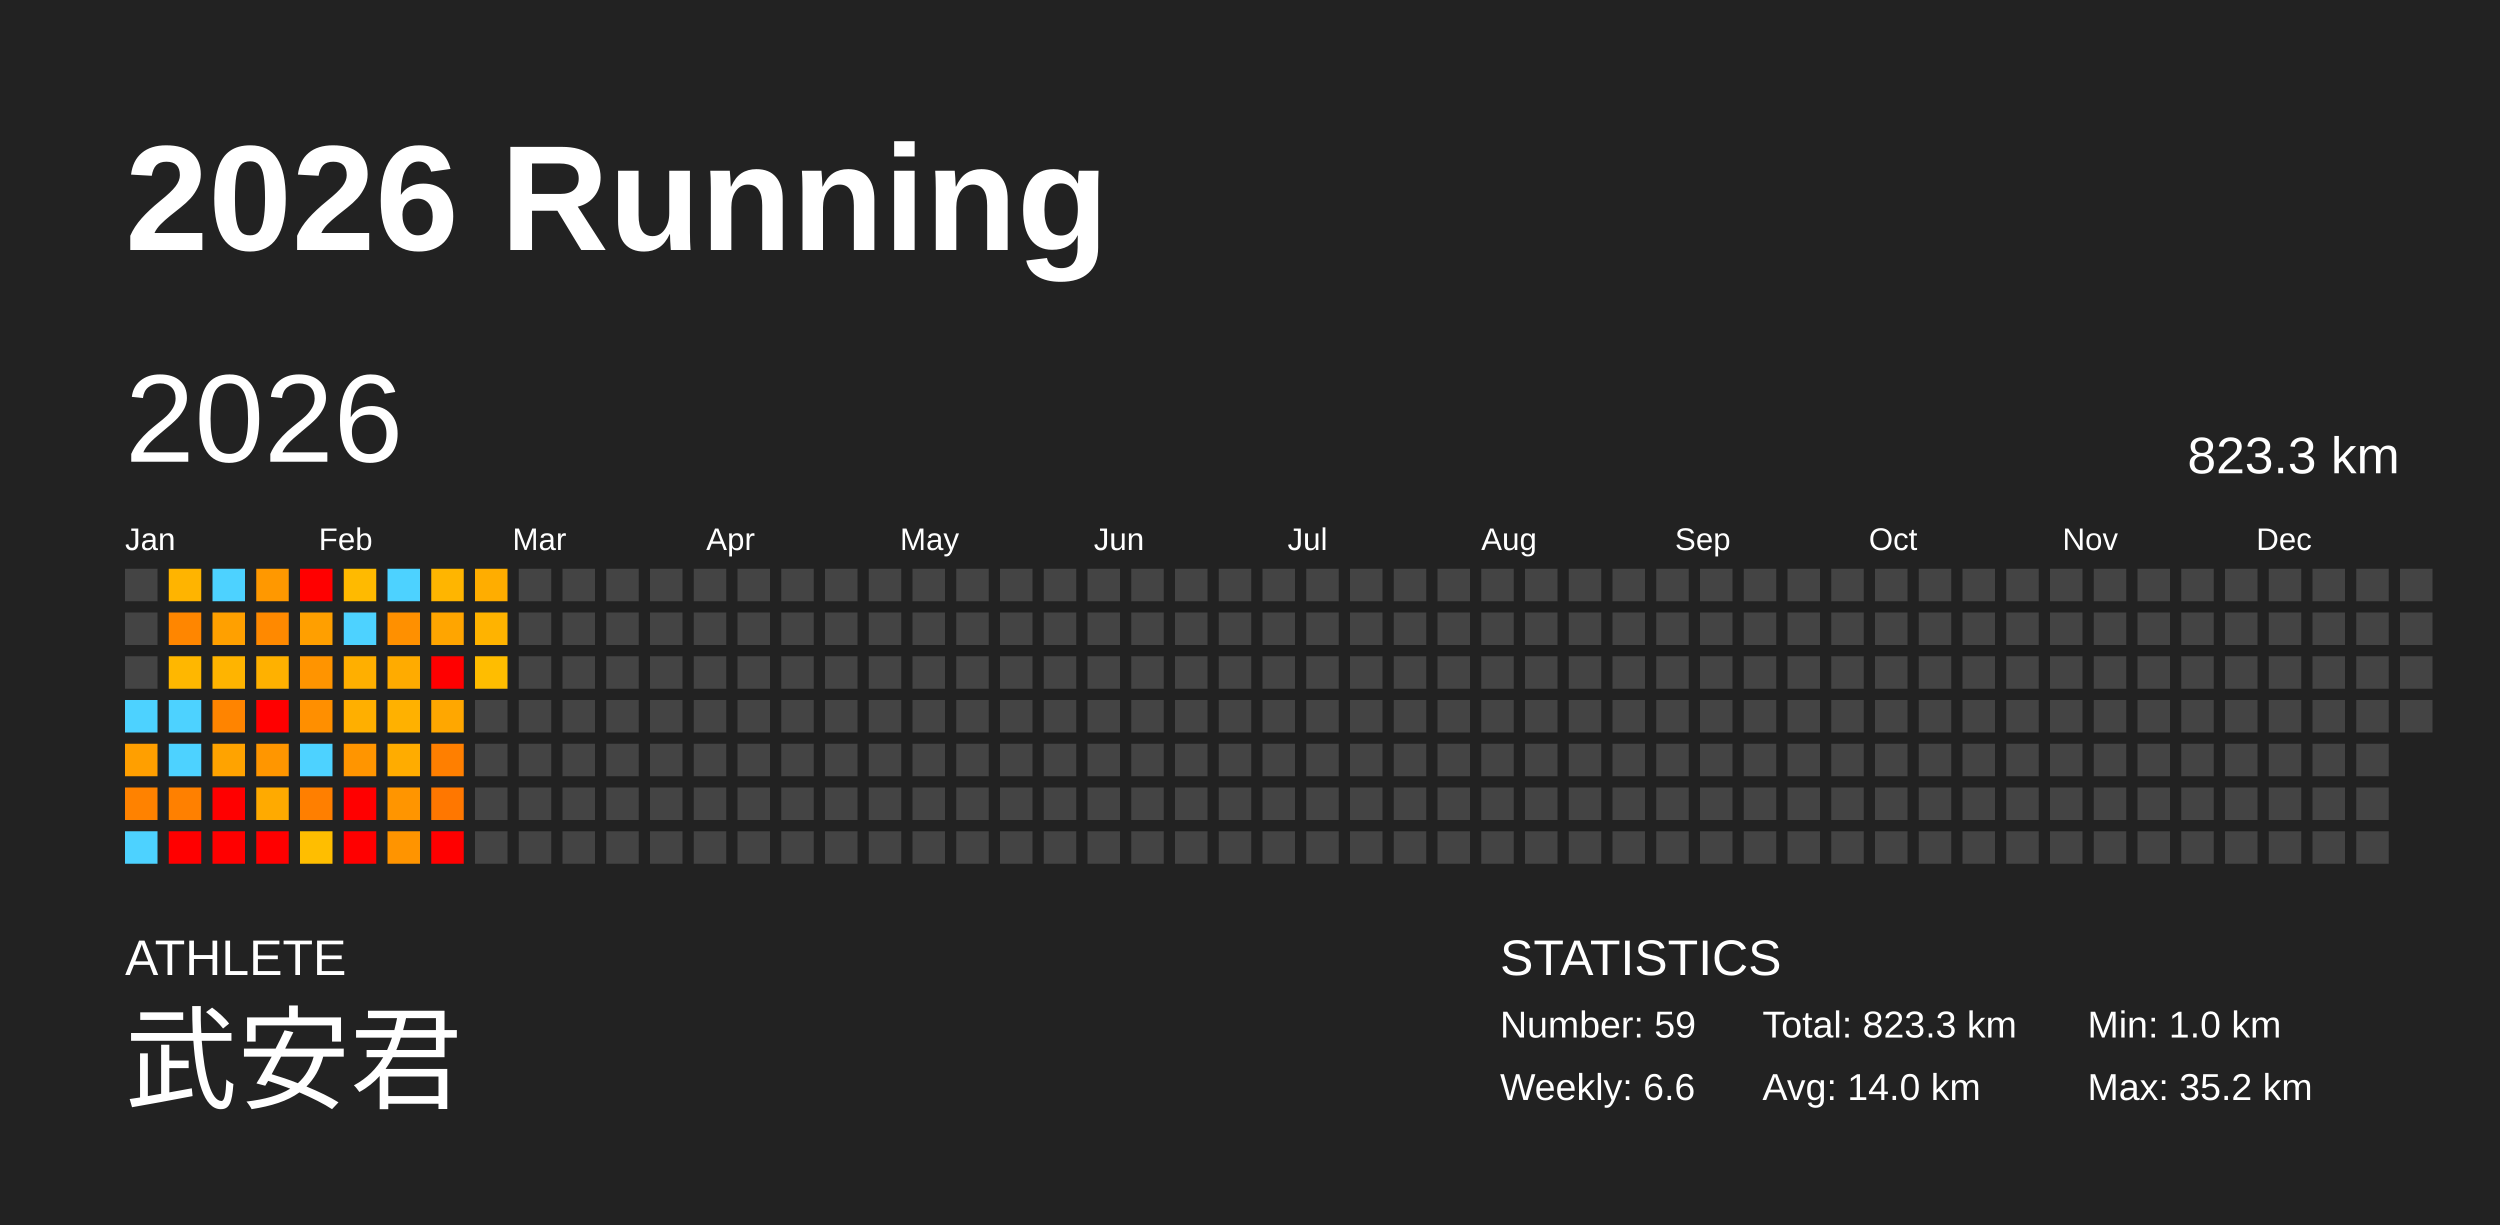
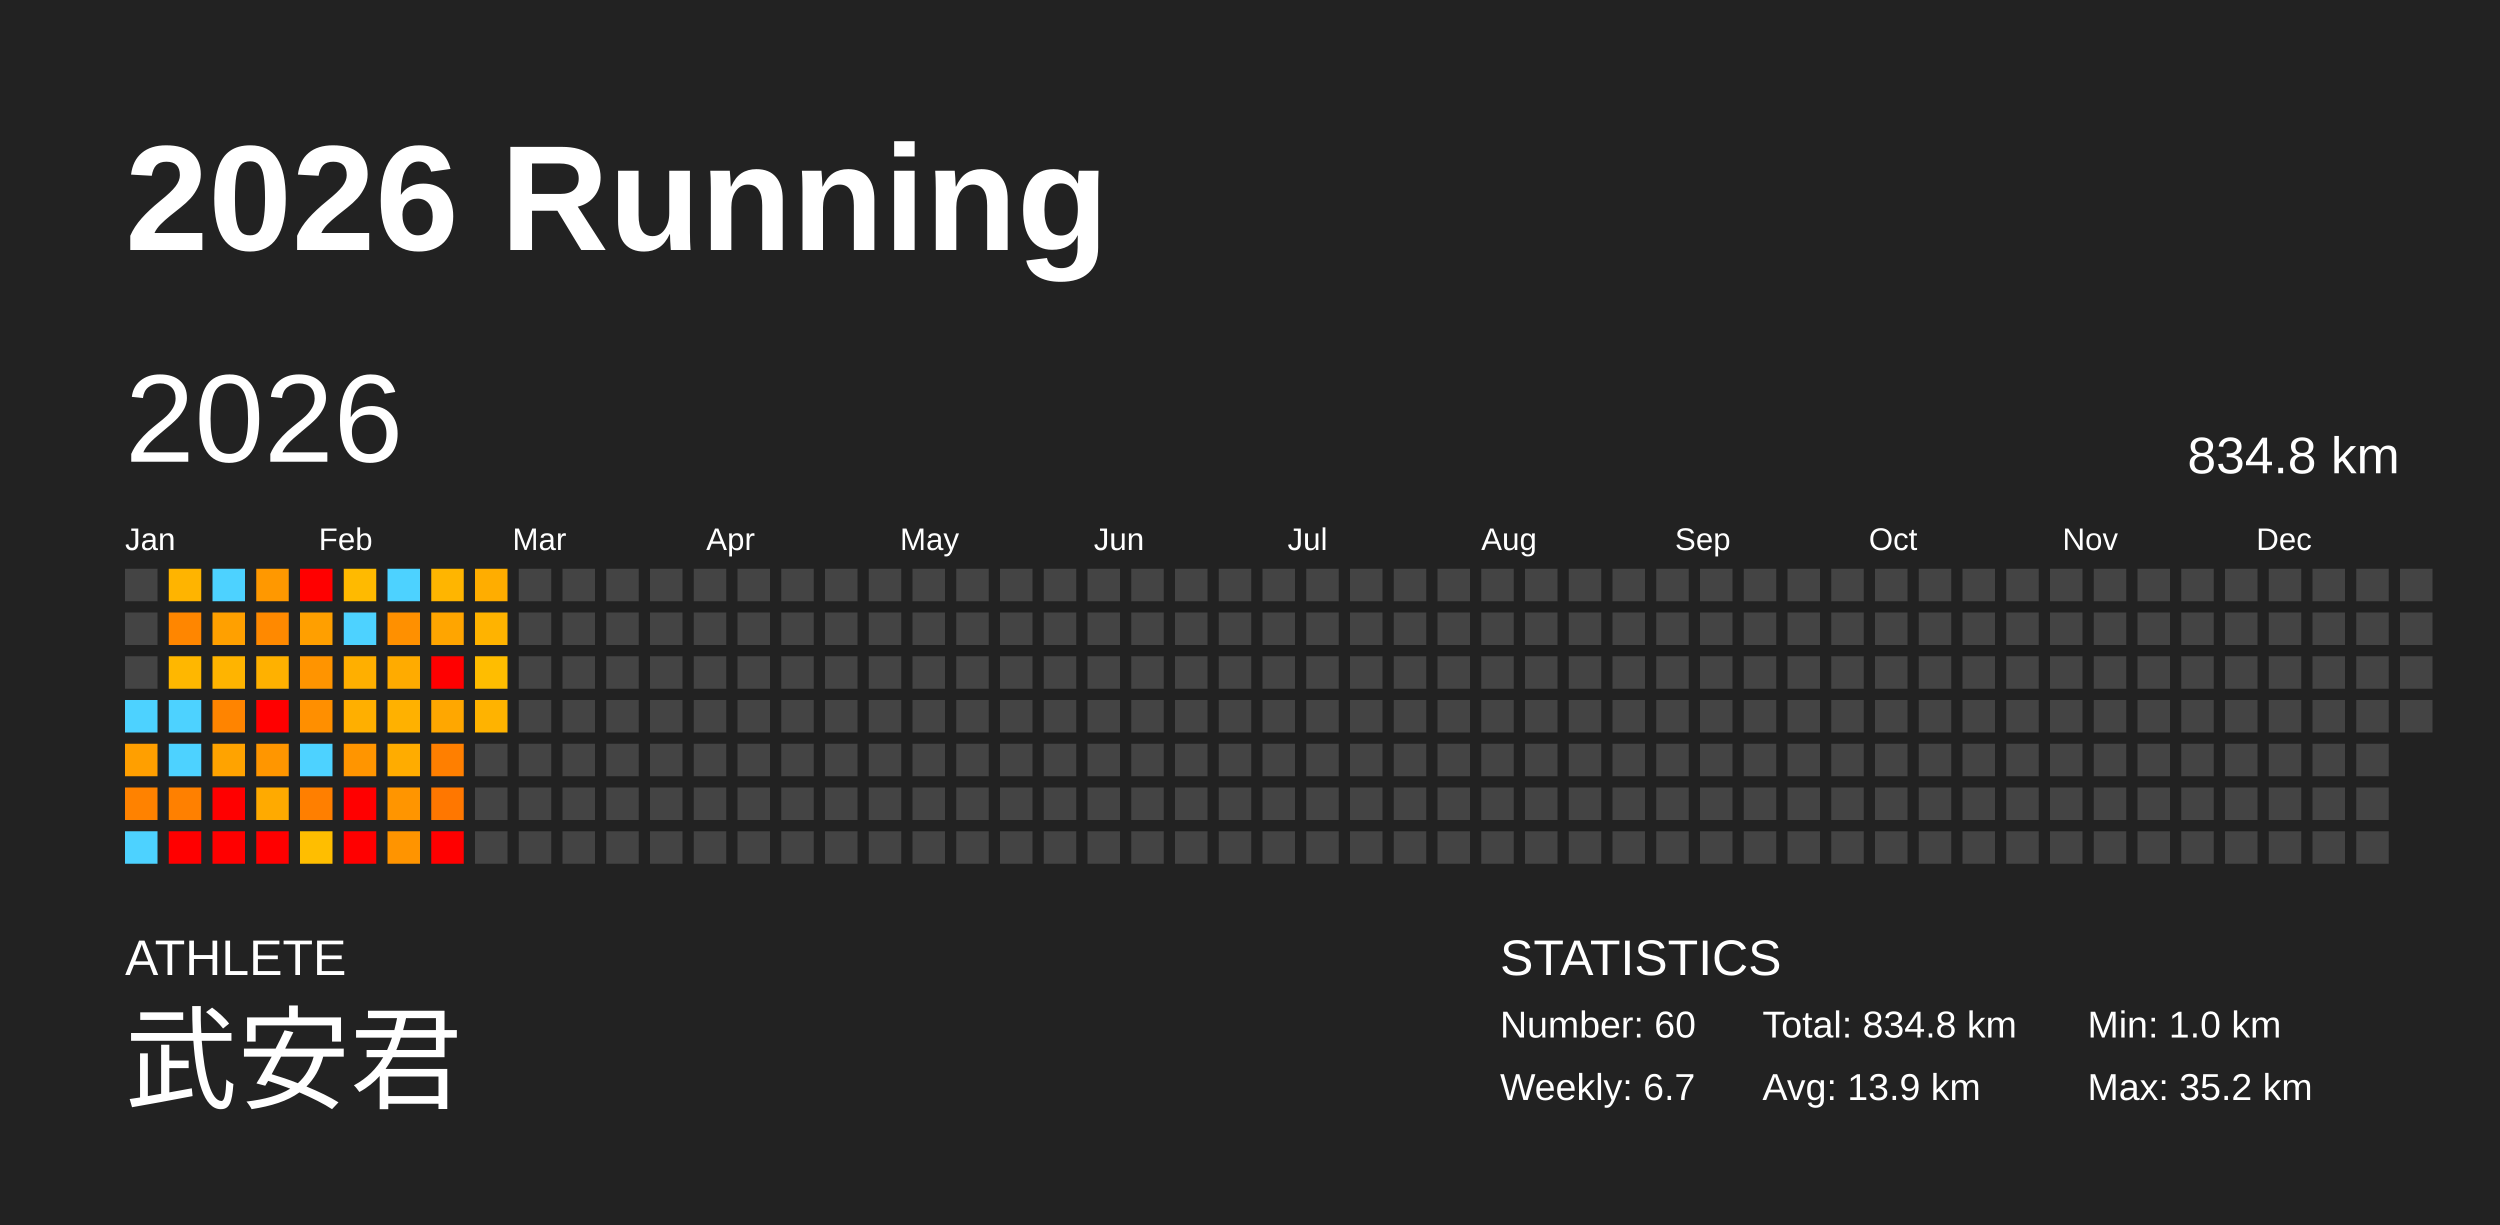
<svg xmlns="http://www.w3.org/2000/svg" baseProfile="full" height="98mm" version="1.1" viewBox="0,0,200,98" width="200mm">
  <defs />
  <rect fill="#222222" height="98" width="200" x="0" y="0" />
  <text fill="#FFFFFF" style="font-size:12px; font-family:Arial; font-weight:bold;" x="10" y="20">2026 Running</text>
  <text fill="#FFFFFF" style="font-size:4px; font-family:Arial" x="10" y="78">ATHLETE</text>
  <text fill="#FFFFFF" style="font-size:9px; font-family:Arial" x="10" y="88">武安君</text>
  <text fill="#FFFFFF" style="font-size:4px; font-family:Arial" x="120" y="78">STATISTICS</text>
-   <text fill="#FFFFFF" style="font-size:3px; font-family:Arial" x="120" y="83">Number: 59</text>
-   <text fill="#FFFFFF" style="font-size:3px; font-family:Arial" x="120" y="88">Weekly: 6.6</text>
-   <text fill="#FFFFFF" style="font-size:3px; font-family:Arial" x="141" y="83">Total: 823.3 km</text>
-   <text fill="#FFFFFF" style="font-size:3px; font-family:Arial" x="141" y="88">Avg: 14.0 km</text>
+   <text fill="#FFFFFF" style="font-size:3px; font-family:Arial" x="120" y="83">Number: 60</text>
+   <text fill="#FFFFFF" style="font-size:3px; font-family:Arial" x="120" y="88">Weekly: 6.7</text>
+   <text fill="#FFFFFF" style="font-size:3px; font-family:Arial" x="141" y="83">Total: 834.8 km</text>
+   <text fill="#FFFFFF" style="font-size:3px; font-family:Arial" x="141" y="88">Avg: 13.9 km</text>
  <text fill="#FFFFFF" style="font-size:3px; font-family:Arial" x="167" y="83">Min: 1.0 km</text>
  <text fill="#FFFFFF" style="font-size:3px; font-family:Arial" x="167" y="88">Max: 35.2 km</text>
  <text dominant-baseline="hanging" fill="#FFFFFF" style="font-size:10.0px; font-family:Arial;" x="10" y="30">2026</text>
-   <text dominant-baseline="hanging" fill="#FFFFFF" style="font-size:4.125px; font-family:Arial;" x="175" y="35">823.3 km</text>
+   <text dominant-baseline="hanging" fill="#FFFFFF" style="font-size:4.125px; font-family:Arial;" x="175" y="35">834.8 km</text>
  <text fill="#FFFFFF" style="font-size:2.5px; font-family:Arial" x="10.0" y="44">Jan</text>
  <text fill="#FFFFFF" style="font-size:2.5px; font-family:Arial" x="25.5" y="44">Feb</text>
  <text fill="#FFFFFF" style="font-size:2.5px; font-family:Arial" x="41.0" y="44">Mar</text>
  <text fill="#FFFFFF" style="font-size:2.5px; font-family:Arial" x="56.5" y="44">Apr</text>
  <text fill="#FFFFFF" style="font-size:2.5px; font-family:Arial" x="72.0" y="44">May</text>
  <text fill="#FFFFFF" style="font-size:2.5px; font-family:Arial" x="87.5" y="44">Jun</text>
  <text fill="#FFFFFF" style="font-size:2.5px; font-family:Arial" x="103.0" y="44">Jul</text>
  <text fill="#FFFFFF" style="font-size:2.5px; font-family:Arial" x="118.5" y="44">Aug</text>
  <text fill="#FFFFFF" style="font-size:2.5px; font-family:Arial" x="134.0" y="44">Sep</text>
  <text fill="#FFFFFF" style="font-size:2.5px; font-family:Arial" x="149.5" y="44">Oct</text>
  <text fill="#FFFFFF" style="font-size:2.5px; font-family:Arial" x="165.0" y="44">Nov</text>
  <text fill="#FFFFFF" style="font-size:2.5px; font-family:Arial" x="180.5" y="44">Dec</text>
  <rect fill="#444444" height="2.6" width="2.6" x="10.0" y="45.5" />
  <rect fill="#444444" height="2.6" width="2.6" x="10.0" y="49.0" />
  <rect fill="#444444" height="2.6" width="2.6" x="10.0" y="52.5" />
  <rect fill="#4dd2ff" height="2.6" width="2.6" x="10.0" y="56.0" />
  <rect fill="#ff9f00" height="2.6" width="2.6" x="10.0" y="59.5" />
  <rect fill="#ff8200" height="2.6" width="2.6" x="10.0" y="63.0" />
  <rect fill="#4dd2ff" height="2.6" width="2.6" x="10.0" y="66.5" />
  <rect fill="#ffb400" height="2.6" width="2.6" x="13.5" y="45.5" />
  <rect fill="#ff8600" height="2.6" width="2.6" x="13.5" y="49.0" />
  <rect fill="#ffb700" height="2.6" width="2.6" x="13.5" y="52.5" />
  <rect fill="#4dd2ff" height="2.6" width="2.6" x="13.5" y="56.0" />
  <rect fill="#4dd2ff" height="2.6" width="2.6" x="13.5" y="59.5" />
  <rect fill="#ff8000" height="2.6" width="2.6" x="13.5" y="63.0" />
  <rect fill="red" height="2.6" width="2.6" x="13.5" y="66.5" />
  <rect fill="#4dd2ff" height="2.6" width="2.6" x="17.0" y="45.5" />
  <rect fill="#ffa000" height="2.6" width="2.6" x="17.0" y="49.0" />
  <rect fill="#ffb400" height="2.6" width="2.6" x="17.0" y="52.5" />
  <rect fill="#ff8400" height="2.6" width="2.6" x="17.0" y="56.0" />
  <rect fill="#ffa300" height="2.6" width="2.6" x="17.0" y="59.5" />
  <rect fill="red" height="2.6" width="2.6" x="17.0" y="63.0" />
  <rect fill="red" height="2.6" width="2.6" x="17.0" y="66.5" />
  <rect fill="#ff9800" height="2.6" width="2.6" x="20.5" y="45.5" />
  <rect fill="#ff8900" height="2.6" width="2.6" x="20.5" y="49.0" />
  <rect fill="#ffb100" height="2.6" width="2.6" x="20.5" y="52.5" />
  <rect fill="red" height="2.6" width="2.6" x="20.5" y="56.0" />
  <rect fill="#ff9600" height="2.6" width="2.6" x="20.5" y="59.5" />
  <rect fill="#ffaa00" height="2.6" width="2.6" x="20.5" y="63.0" />
  <rect fill="red" height="2.6" width="2.6" x="20.5" y="66.5" />
  <rect fill="red" height="2.6" width="2.6" x="24.0" y="45.5" />
  <rect fill="#ff9f00" height="2.6" width="2.6" x="24.0" y="49.0" />
  <rect fill="#ff9400" height="2.6" width="2.6" x="24.0" y="52.5" />
  <rect fill="#ff8f00" height="2.6" width="2.6" x="24.0" y="56.0" />
  <rect fill="#4dd2ff" height="2.6" width="2.6" x="24.0" y="59.5" />
  <rect fill="#ff7f00" height="2.6" width="2.6" x="24.0" y="63.0" />
  <rect fill="#ffbe00" height="2.6" width="2.6" x="24.0" y="66.5" />
  <rect fill="#ffba00" height="2.6" width="2.6" x="27.5" y="45.5" />
  <rect fill="#4dd2ff" height="2.6" width="2.6" x="27.5" y="49.0" />
  <rect fill="#ffaf00" height="2.6" width="2.6" x="27.5" y="52.5" />
  <rect fill="#ffaf00" height="2.6" width="2.6" x="27.5" y="56.0" />
  <rect fill="#ff9500" height="2.6" width="2.6" x="27.5" y="59.5" />
  <rect fill="red" height="2.6" width="2.6" x="27.5" y="63.0" />
  <rect fill="red" height="2.6" width="2.6" x="27.5" y="66.5" />
  <rect fill="#4dd2ff" height="2.6" width="2.6" x="31.0" y="45.5" />
  <rect fill="#ff9000" height="2.6" width="2.6" x="31.0" y="49.0" />
  <rect fill="#ffab00" height="2.6" width="2.6" x="31.0" y="52.5" />
  <rect fill="#ffb100" height="2.6" width="2.6" x="31.0" y="56.0" />
  <rect fill="#ffac00" height="2.6" width="2.6" x="31.0" y="59.5" />
  <rect fill="#ff9500" height="2.6" width="2.6" x="31.0" y="63.0" />
  <rect fill="#ff9400" height="2.6" width="2.6" x="31.0" y="66.5" />
  <rect fill="#ffb500" height="2.6" width="2.6" x="34.5" y="45.5" />
  <rect fill="#ffa500" height="2.6" width="2.6" x="34.5" y="49.0" />
  <rect fill="red" height="2.6" width="2.6" x="34.5" y="52.5" />
  <rect fill="#ffa700" height="2.6" width="2.6" x="34.5" y="56.0" />
  <rect fill="#ff7f00" height="2.6" width="2.6" x="34.5" y="59.5" />
  <rect fill="#ff7700" height="2.6" width="2.6" x="34.5" y="63.0" />
  <rect fill="red" height="2.6" width="2.6" x="34.5" y="66.5" />
  <rect fill="#ffad00" height="2.6" width="2.6" x="38.0" y="45.5" />
  <rect fill="#ffb300" height="2.6" width="2.6" x="38.0" y="49.0" />
  <rect fill="#ffbd00" height="2.6" width="2.6" x="38.0" y="52.5" />
-   <rect fill="#444444" height="2.6" width="2.6" x="38.0" y="56.0" />
+   <rect fill="#ffb300" height="2.6" width="2.6" x="38.0" y="56.0" />
  <rect fill="#444444" height="2.6" width="2.6" x="38.0" y="59.5" />
  <rect fill="#444444" height="2.6" width="2.6" x="38.0" y="63.0" />
  <rect fill="#444444" height="2.6" width="2.6" x="38.0" y="66.5" />
  <rect fill="#444444" height="2.6" width="2.6" x="41.5" y="45.5" />
  <rect fill="#444444" height="2.6" width="2.6" x="41.5" y="49.0" />
  <rect fill="#444444" height="2.6" width="2.6" x="41.5" y="52.5" />
  <rect fill="#444444" height="2.6" width="2.6" x="41.5" y="56.0" />
  <rect fill="#444444" height="2.6" width="2.6" x="41.5" y="59.5" />
  <rect fill="#444444" height="2.6" width="2.6" x="41.5" y="63.0" />
  <rect fill="#444444" height="2.6" width="2.6" x="41.5" y="66.5" />
  <rect fill="#444444" height="2.6" width="2.6" x="45.0" y="45.5" />
  <rect fill="#444444" height="2.6" width="2.6" x="45.0" y="49.0" />
  <rect fill="#444444" height="2.6" width="2.6" x="45.0" y="52.5" />
  <rect fill="#444444" height="2.6" width="2.6" x="45.0" y="56.0" />
  <rect fill="#444444" height="2.6" width="2.6" x="45.0" y="59.5" />
  <rect fill="#444444" height="2.6" width="2.6" x="45.0" y="63.0" />
  <rect fill="#444444" height="2.6" width="2.6" x="45.0" y="66.5" />
  <rect fill="#444444" height="2.6" width="2.6" x="48.5" y="45.5" />
  <rect fill="#444444" height="2.6" width="2.6" x="48.5" y="49.0" />
  <rect fill="#444444" height="2.6" width="2.6" x="48.5" y="52.5" />
  <rect fill="#444444" height="2.6" width="2.6" x="48.5" y="56.0" />
  <rect fill="#444444" height="2.6" width="2.6" x="48.5" y="59.5" />
  <rect fill="#444444" height="2.6" width="2.6" x="48.5" y="63.0" />
  <rect fill="#444444" height="2.6" width="2.6" x="48.5" y="66.5" />
  <rect fill="#444444" height="2.6" width="2.6" x="52.0" y="45.5" />
  <rect fill="#444444" height="2.6" width="2.6" x="52.0" y="49.0" />
  <rect fill="#444444" height="2.6" width="2.6" x="52.0" y="52.5" />
  <rect fill="#444444" height="2.6" width="2.6" x="52.0" y="56.0" />
  <rect fill="#444444" height="2.6" width="2.6" x="52.0" y="59.5" />
  <rect fill="#444444" height="2.6" width="2.6" x="52.0" y="63.0" />
  <rect fill="#444444" height="2.6" width="2.6" x="52.0" y="66.5" />
  <rect fill="#444444" height="2.6" width="2.6" x="55.5" y="45.5" />
  <rect fill="#444444" height="2.6" width="2.6" x="55.5" y="49.0" />
  <rect fill="#444444" height="2.6" width="2.6" x="55.5" y="52.5" />
  <rect fill="#444444" height="2.6" width="2.6" x="55.5" y="56.0" />
  <rect fill="#444444" height="2.6" width="2.6" x="55.5" y="59.5" />
  <rect fill="#444444" height="2.6" width="2.6" x="55.5" y="63.0" />
  <rect fill="#444444" height="2.6" width="2.6" x="55.5" y="66.5" />
  <rect fill="#444444" height="2.6" width="2.6" x="59.0" y="45.5" />
  <rect fill="#444444" height="2.6" width="2.6" x="59.0" y="49.0" />
  <rect fill="#444444" height="2.6" width="2.6" x="59.0" y="52.5" />
  <rect fill="#444444" height="2.6" width="2.6" x="59.0" y="56.0" />
  <rect fill="#444444" height="2.6" width="2.6" x="59.0" y="59.5" />
  <rect fill="#444444" height="2.6" width="2.6" x="59.0" y="63.0" />
  <rect fill="#444444" height="2.6" width="2.6" x="59.0" y="66.5" />
  <rect fill="#444444" height="2.6" width="2.6" x="62.5" y="45.5" />
  <rect fill="#444444" height="2.6" width="2.6" x="62.5" y="49.0" />
  <rect fill="#444444" height="2.6" width="2.6" x="62.5" y="52.5" />
  <rect fill="#444444" height="2.6" width="2.6" x="62.5" y="56.0" />
  <rect fill="#444444" height="2.6" width="2.6" x="62.5" y="59.5" />
  <rect fill="#444444" height="2.6" width="2.6" x="62.5" y="63.0" />
  <rect fill="#444444" height="2.6" width="2.6" x="62.5" y="66.5" />
  <rect fill="#444444" height="2.6" width="2.6" x="66.0" y="45.5" />
  <rect fill="#444444" height="2.6" width="2.6" x="66.0" y="49.0" />
  <rect fill="#444444" height="2.6" width="2.6" x="66.0" y="52.5" />
  <rect fill="#444444" height="2.6" width="2.6" x="66.0" y="56.0" />
  <rect fill="#444444" height="2.6" width="2.6" x="66.0" y="59.5" />
  <rect fill="#444444" height="2.6" width="2.6" x="66.0" y="63.0" />
  <rect fill="#444444" height="2.6" width="2.6" x="66.0" y="66.5" />
  <rect fill="#444444" height="2.6" width="2.6" x="69.5" y="45.5" />
  <rect fill="#444444" height="2.6" width="2.6" x="69.5" y="49.0" />
  <rect fill="#444444" height="2.6" width="2.6" x="69.5" y="52.5" />
  <rect fill="#444444" height="2.6" width="2.6" x="69.5" y="56.0" />
  <rect fill="#444444" height="2.6" width="2.6" x="69.5" y="59.5" />
  <rect fill="#444444" height="2.6" width="2.6" x="69.5" y="63.0" />
  <rect fill="#444444" height="2.6" width="2.6" x="69.5" y="66.5" />
  <rect fill="#444444" height="2.6" width="2.6" x="73.0" y="45.5" />
  <rect fill="#444444" height="2.6" width="2.6" x="73.0" y="49.0" />
  <rect fill="#444444" height="2.6" width="2.6" x="73.0" y="52.5" />
  <rect fill="#444444" height="2.6" width="2.6" x="73.0" y="56.0" />
  <rect fill="#444444" height="2.6" width="2.6" x="73.0" y="59.5" />
  <rect fill="#444444" height="2.6" width="2.6" x="73.0" y="63.0" />
  <rect fill="#444444" height="2.6" width="2.6" x="73.0" y="66.5" />
  <rect fill="#444444" height="2.6" width="2.6" x="76.5" y="45.5" />
  <rect fill="#444444" height="2.6" width="2.6" x="76.5" y="49.0" />
  <rect fill="#444444" height="2.6" width="2.6" x="76.5" y="52.5" />
  <rect fill="#444444" height="2.6" width="2.6" x="76.5" y="56.0" />
  <rect fill="#444444" height="2.6" width="2.6" x="76.5" y="59.5" />
  <rect fill="#444444" height="2.6" width="2.6" x="76.5" y="63.0" />
  <rect fill="#444444" height="2.6" width="2.6" x="76.5" y="66.5" />
  <rect fill="#444444" height="2.6" width="2.6" x="80.0" y="45.5" />
  <rect fill="#444444" height="2.6" width="2.6" x="80.0" y="49.0" />
  <rect fill="#444444" height="2.6" width="2.6" x="80.0" y="52.5" />
  <rect fill="#444444" height="2.6" width="2.6" x="80.0" y="56.0" />
  <rect fill="#444444" height="2.6" width="2.6" x="80.0" y="59.5" />
  <rect fill="#444444" height="2.6" width="2.6" x="80.0" y="63.0" />
  <rect fill="#444444" height="2.6" width="2.6" x="80.0" y="66.5" />
  <rect fill="#444444" height="2.6" width="2.6" x="83.5" y="45.5" />
  <rect fill="#444444" height="2.6" width="2.6" x="83.5" y="49.0" />
  <rect fill="#444444" height="2.6" width="2.6" x="83.5" y="52.5" />
  <rect fill="#444444" height="2.6" width="2.6" x="83.5" y="56.0" />
  <rect fill="#444444" height="2.6" width="2.6" x="83.5" y="59.5" />
  <rect fill="#444444" height="2.6" width="2.6" x="83.5" y="63.0" />
  <rect fill="#444444" height="2.6" width="2.6" x="83.5" y="66.5" />
  <rect fill="#444444" height="2.6" width="2.6" x="87.0" y="45.5" />
  <rect fill="#444444" height="2.6" width="2.6" x="87.0" y="49.0" />
  <rect fill="#444444" height="2.6" width="2.6" x="87.0" y="52.5" />
  <rect fill="#444444" height="2.6" width="2.6" x="87.0" y="56.0" />
  <rect fill="#444444" height="2.6" width="2.6" x="87.0" y="59.5" />
  <rect fill="#444444" height="2.6" width="2.6" x="87.0" y="63.0" />
  <rect fill="#444444" height="2.6" width="2.6" x="87.0" y="66.5" />
  <rect fill="#444444" height="2.6" width="2.6" x="90.5" y="45.5" />
  <rect fill="#444444" height="2.6" width="2.6" x="90.5" y="49.0" />
  <rect fill="#444444" height="2.6" width="2.6" x="90.5" y="52.5" />
  <rect fill="#444444" height="2.6" width="2.6" x="90.5" y="56.0" />
  <rect fill="#444444" height="2.6" width="2.6" x="90.5" y="59.5" />
  <rect fill="#444444" height="2.6" width="2.6" x="90.5" y="63.0" />
  <rect fill="#444444" height="2.6" width="2.6" x="90.5" y="66.5" />
  <rect fill="#444444" height="2.6" width="2.6" x="94.0" y="45.5" />
  <rect fill="#444444" height="2.6" width="2.6" x="94.0" y="49.0" />
  <rect fill="#444444" height="2.6" width="2.6" x="94.0" y="52.5" />
  <rect fill="#444444" height="2.6" width="2.6" x="94.0" y="56.0" />
  <rect fill="#444444" height="2.6" width="2.6" x="94.0" y="59.5" />
  <rect fill="#444444" height="2.6" width="2.6" x="94.0" y="63.0" />
  <rect fill="#444444" height="2.6" width="2.6" x="94.0" y="66.5" />
  <rect fill="#444444" height="2.6" width="2.6" x="97.5" y="45.5" />
  <rect fill="#444444" height="2.6" width="2.6" x="97.5" y="49.0" />
  <rect fill="#444444" height="2.6" width="2.6" x="97.5" y="52.5" />
  <rect fill="#444444" height="2.6" width="2.6" x="97.5" y="56.0" />
  <rect fill="#444444" height="2.6" width="2.6" x="97.5" y="59.5" />
  <rect fill="#444444" height="2.6" width="2.6" x="97.5" y="63.0" />
  <rect fill="#444444" height="2.6" width="2.6" x="97.5" y="66.5" />
  <rect fill="#444444" height="2.6" width="2.6" x="101.0" y="45.5" />
  <rect fill="#444444" height="2.6" width="2.6" x="101.0" y="49.0" />
  <rect fill="#444444" height="2.6" width="2.6" x="101.0" y="52.5" />
  <rect fill="#444444" height="2.6" width="2.6" x="101.0" y="56.0" />
  <rect fill="#444444" height="2.6" width="2.6" x="101.0" y="59.5" />
  <rect fill="#444444" height="2.6" width="2.6" x="101.0" y="63.0" />
  <rect fill="#444444" height="2.6" width="2.6" x="101.0" y="66.5" />
  <rect fill="#444444" height="2.6" width="2.6" x="104.5" y="45.5" />
  <rect fill="#444444" height="2.6" width="2.6" x="104.5" y="49.0" />
  <rect fill="#444444" height="2.6" width="2.6" x="104.5" y="52.5" />
  <rect fill="#444444" height="2.6" width="2.6" x="104.5" y="56.0" />
  <rect fill="#444444" height="2.6" width="2.6" x="104.5" y="59.5" />
  <rect fill="#444444" height="2.6" width="2.6" x="104.5" y="63.0" />
  <rect fill="#444444" height="2.6" width="2.6" x="104.5" y="66.5" />
  <rect fill="#444444" height="2.6" width="2.6" x="108.0" y="45.5" />
  <rect fill="#444444" height="2.6" width="2.6" x="108.0" y="49.0" />
  <rect fill="#444444" height="2.6" width="2.6" x="108.0" y="52.5" />
  <rect fill="#444444" height="2.6" width="2.6" x="108.0" y="56.0" />
  <rect fill="#444444" height="2.6" width="2.6" x="108.0" y="59.5" />
  <rect fill="#444444" height="2.6" width="2.6" x="108.0" y="63.0" />
  <rect fill="#444444" height="2.6" width="2.6" x="108.0" y="66.5" />
  <rect fill="#444444" height="2.6" width="2.6" x="111.5" y="45.5" />
  <rect fill="#444444" height="2.6" width="2.6" x="111.5" y="49.0" />
  <rect fill="#444444" height="2.6" width="2.6" x="111.5" y="52.5" />
  <rect fill="#444444" height="2.6" width="2.6" x="111.5" y="56.0" />
  <rect fill="#444444" height="2.6" width="2.6" x="111.5" y="59.5" />
  <rect fill="#444444" height="2.6" width="2.6" x="111.5" y="63.0" />
  <rect fill="#444444" height="2.6" width="2.6" x="111.5" y="66.5" />
  <rect fill="#444444" height="2.6" width="2.6" x="115.0" y="45.5" />
  <rect fill="#444444" height="2.6" width="2.6" x="115.0" y="49.0" />
  <rect fill="#444444" height="2.6" width="2.6" x="115.0" y="52.5" />
  <rect fill="#444444" height="2.6" width="2.6" x="115.0" y="56.0" />
  <rect fill="#444444" height="2.6" width="2.6" x="115.0" y="59.5" />
  <rect fill="#444444" height="2.6" width="2.6" x="115.0" y="63.0" />
  <rect fill="#444444" height="2.6" width="2.6" x="115.0" y="66.5" />
  <rect fill="#444444" height="2.6" width="2.6" x="118.5" y="45.5" />
  <rect fill="#444444" height="2.6" width="2.6" x="118.5" y="49.0" />
  <rect fill="#444444" height="2.6" width="2.6" x="118.5" y="52.5" />
  <rect fill="#444444" height="2.6" width="2.6" x="118.5" y="56.0" />
  <rect fill="#444444" height="2.6" width="2.6" x="118.5" y="59.5" />
  <rect fill="#444444" height="2.6" width="2.6" x="118.5" y="63.0" />
  <rect fill="#444444" height="2.6" width="2.6" x="118.5" y="66.5" />
  <rect fill="#444444" height="2.6" width="2.6" x="122.0" y="45.5" />
  <rect fill="#444444" height="2.6" width="2.6" x="122.0" y="49.0" />
  <rect fill="#444444" height="2.6" width="2.6" x="122.0" y="52.5" />
  <rect fill="#444444" height="2.6" width="2.6" x="122.0" y="56.0" />
  <rect fill="#444444" height="2.6" width="2.6" x="122.0" y="59.5" />
  <rect fill="#444444" height="2.6" width="2.6" x="122.0" y="63.0" />
  <rect fill="#444444" height="2.6" width="2.6" x="122.0" y="66.5" />
  <rect fill="#444444" height="2.6" width="2.6" x="125.5" y="45.5" />
  <rect fill="#444444" height="2.6" width="2.6" x="125.5" y="49.0" />
  <rect fill="#444444" height="2.6" width="2.6" x="125.5" y="52.5" />
  <rect fill="#444444" height="2.6" width="2.6" x="125.5" y="56.0" />
  <rect fill="#444444" height="2.6" width="2.6" x="125.5" y="59.5" />
  <rect fill="#444444" height="2.6" width="2.6" x="125.5" y="63.0" />
  <rect fill="#444444" height="2.6" width="2.6" x="125.5" y="66.5" />
  <rect fill="#444444" height="2.6" width="2.6" x="129.0" y="45.5" />
  <rect fill="#444444" height="2.6" width="2.6" x="129.0" y="49.0" />
  <rect fill="#444444" height="2.6" width="2.6" x="129.0" y="52.5" />
  <rect fill="#444444" height="2.6" width="2.6" x="129.0" y="56.0" />
  <rect fill="#444444" height="2.6" width="2.6" x="129.0" y="59.5" />
  <rect fill="#444444" height="2.6" width="2.6" x="129.0" y="63.0" />
  <rect fill="#444444" height="2.6" width="2.6" x="129.0" y="66.5" />
  <rect fill="#444444" height="2.6" width="2.6" x="132.5" y="45.5" />
  <rect fill="#444444" height="2.6" width="2.6" x="132.5" y="49.0" />
  <rect fill="#444444" height="2.6" width="2.6" x="132.5" y="52.5" />
  <rect fill="#444444" height="2.6" width="2.6" x="132.5" y="56.0" />
  <rect fill="#444444" height="2.6" width="2.6" x="132.5" y="59.5" />
  <rect fill="#444444" height="2.6" width="2.6" x="132.5" y="63.0" />
  <rect fill="#444444" height="2.6" width="2.6" x="132.5" y="66.5" />
  <rect fill="#444444" height="2.6" width="2.6" x="136.0" y="45.5" />
  <rect fill="#444444" height="2.6" width="2.6" x="136.0" y="49.0" />
  <rect fill="#444444" height="2.6" width="2.6" x="136.0" y="52.5" />
  <rect fill="#444444" height="2.6" width="2.6" x="136.0" y="56.0" />
  <rect fill="#444444" height="2.6" width="2.6" x="136.0" y="59.5" />
  <rect fill="#444444" height="2.6" width="2.6" x="136.0" y="63.0" />
  <rect fill="#444444" height="2.6" width="2.6" x="136.0" y="66.5" />
  <rect fill="#444444" height="2.6" width="2.6" x="139.5" y="45.5" />
  <rect fill="#444444" height="2.6" width="2.6" x="139.5" y="49.0" />
  <rect fill="#444444" height="2.6" width="2.6" x="139.5" y="52.5" />
  <rect fill="#444444" height="2.6" width="2.6" x="139.5" y="56.0" />
  <rect fill="#444444" height="2.6" width="2.6" x="139.5" y="59.5" />
  <rect fill="#444444" height="2.6" width="2.6" x="139.5" y="63.0" />
  <rect fill="#444444" height="2.6" width="2.6" x="139.5" y="66.5" />
  <rect fill="#444444" height="2.6" width="2.6" x="143.0" y="45.5" />
  <rect fill="#444444" height="2.6" width="2.6" x="143.0" y="49.0" />
  <rect fill="#444444" height="2.6" width="2.6" x="143.0" y="52.5" />
  <rect fill="#444444" height="2.6" width="2.6" x="143.0" y="56.0" />
  <rect fill="#444444" height="2.6" width="2.6" x="143.0" y="59.5" />
  <rect fill="#444444" height="2.6" width="2.6" x="143.0" y="63.0" />
  <rect fill="#444444" height="2.6" width="2.6" x="143.0" y="66.5" />
  <rect fill="#444444" height="2.6" width="2.6" x="146.5" y="45.5" />
  <rect fill="#444444" height="2.6" width="2.6" x="146.5" y="49.0" />
  <rect fill="#444444" height="2.6" width="2.6" x="146.5" y="52.5" />
  <rect fill="#444444" height="2.6" width="2.6" x="146.5" y="56.0" />
  <rect fill="#444444" height="2.6" width="2.6" x="146.5" y="59.5" />
  <rect fill="#444444" height="2.6" width="2.6" x="146.5" y="63.0" />
  <rect fill="#444444" height="2.6" width="2.6" x="146.5" y="66.5" />
  <rect fill="#444444" height="2.6" width="2.6" x="150.0" y="45.5" />
  <rect fill="#444444" height="2.6" width="2.6" x="150.0" y="49.0" />
  <rect fill="#444444" height="2.6" width="2.6" x="150.0" y="52.5" />
  <rect fill="#444444" height="2.6" width="2.6" x="150.0" y="56.0" />
  <rect fill="#444444" height="2.6" width="2.6" x="150.0" y="59.5" />
  <rect fill="#444444" height="2.6" width="2.6" x="150.0" y="63.0" />
  <rect fill="#444444" height="2.6" width="2.6" x="150.0" y="66.5" />
  <rect fill="#444444" height="2.6" width="2.6" x="153.5" y="45.5" />
  <rect fill="#444444" height="2.6" width="2.6" x="153.5" y="49.0" />
  <rect fill="#444444" height="2.6" width="2.6" x="153.5" y="52.5" />
  <rect fill="#444444" height="2.6" width="2.6" x="153.5" y="56.0" />
  <rect fill="#444444" height="2.6" width="2.6" x="153.5" y="59.5" />
  <rect fill="#444444" height="2.6" width="2.6" x="153.5" y="63.0" />
  <rect fill="#444444" height="2.6" width="2.6" x="153.5" y="66.5" />
  <rect fill="#444444" height="2.6" width="2.6" x="157.0" y="45.5" />
  <rect fill="#444444" height="2.6" width="2.6" x="157.0" y="49.0" />
  <rect fill="#444444" height="2.6" width="2.6" x="157.0" y="52.5" />
  <rect fill="#444444" height="2.6" width="2.6" x="157.0" y="56.0" />
  <rect fill="#444444" height="2.6" width="2.6" x="157.0" y="59.5" />
  <rect fill="#444444" height="2.6" width="2.6" x="157.0" y="63.0" />
  <rect fill="#444444" height="2.6" width="2.6" x="157.0" y="66.5" />
  <rect fill="#444444" height="2.6" width="2.6" x="160.5" y="45.5" />
  <rect fill="#444444" height="2.6" width="2.6" x="160.5" y="49.0" />
  <rect fill="#444444" height="2.6" width="2.6" x="160.5" y="52.5" />
  <rect fill="#444444" height="2.6" width="2.6" x="160.5" y="56.0" />
  <rect fill="#444444" height="2.6" width="2.6" x="160.5" y="59.5" />
  <rect fill="#444444" height="2.6" width="2.6" x="160.5" y="63.0" />
  <rect fill="#444444" height="2.6" width="2.6" x="160.5" y="66.5" />
  <rect fill="#444444" height="2.6" width="2.6" x="164.0" y="45.5" />
  <rect fill="#444444" height="2.6" width="2.6" x="164.0" y="49.0" />
  <rect fill="#444444" height="2.6" width="2.6" x="164.0" y="52.5" />
  <rect fill="#444444" height="2.6" width="2.6" x="164.0" y="56.0" />
  <rect fill="#444444" height="2.6" width="2.6" x="164.0" y="59.5" />
  <rect fill="#444444" height="2.6" width="2.6" x="164.0" y="63.0" />
  <rect fill="#444444" height="2.6" width="2.6" x="164.0" y="66.5" />
  <rect fill="#444444" height="2.6" width="2.6" x="167.5" y="45.5" />
  <rect fill="#444444" height="2.6" width="2.6" x="167.5" y="49.0" />
  <rect fill="#444444" height="2.6" width="2.6" x="167.5" y="52.5" />
  <rect fill="#444444" height="2.6" width="2.6" x="167.5" y="56.0" />
  <rect fill="#444444" height="2.6" width="2.6" x="167.5" y="59.5" />
  <rect fill="#444444" height="2.6" width="2.6" x="167.5" y="63.0" />
  <rect fill="#444444" height="2.6" width="2.6" x="167.5" y="66.5" />
  <rect fill="#444444" height="2.6" width="2.6" x="171.0" y="45.5" />
  <rect fill="#444444" height="2.6" width="2.6" x="171.0" y="49.0" />
  <rect fill="#444444" height="2.6" width="2.6" x="171.0" y="52.5" />
  <rect fill="#444444" height="2.6" width="2.6" x="171.0" y="56.0" />
  <rect fill="#444444" height="2.6" width="2.6" x="171.0" y="59.5" />
  <rect fill="#444444" height="2.6" width="2.6" x="171.0" y="63.0" />
  <rect fill="#444444" height="2.6" width="2.6" x="171.0" y="66.5" />
  <rect fill="#444444" height="2.6" width="2.6" x="174.5" y="45.5" />
  <rect fill="#444444" height="2.6" width="2.6" x="174.5" y="49.0" />
  <rect fill="#444444" height="2.6" width="2.6" x="174.5" y="52.5" />
  <rect fill="#444444" height="2.6" width="2.6" x="174.5" y="56.0" />
  <rect fill="#444444" height="2.6" width="2.6" x="174.5" y="59.5" />
  <rect fill="#444444" height="2.6" width="2.6" x="174.5" y="63.0" />
  <rect fill="#444444" height="2.6" width="2.6" x="174.5" y="66.5" />
  <rect fill="#444444" height="2.6" width="2.6" x="178.0" y="45.5" />
  <rect fill="#444444" height="2.6" width="2.6" x="178.0" y="49.0" />
  <rect fill="#444444" height="2.6" width="2.6" x="178.0" y="52.5" />
  <rect fill="#444444" height="2.6" width="2.6" x="178.0" y="56.0" />
  <rect fill="#444444" height="2.6" width="2.6" x="178.0" y="59.5" />
  <rect fill="#444444" height="2.6" width="2.6" x="178.0" y="63.0" />
  <rect fill="#444444" height="2.6" width="2.6" x="178.0" y="66.5" />
  <rect fill="#444444" height="2.6" width="2.6" x="181.5" y="45.5" />
  <rect fill="#444444" height="2.6" width="2.6" x="181.5" y="49.0" />
  <rect fill="#444444" height="2.6" width="2.6" x="181.5" y="52.5" />
  <rect fill="#444444" height="2.6" width="2.6" x="181.5" y="56.0" />
  <rect fill="#444444" height="2.6" width="2.6" x="181.5" y="59.5" />
  <rect fill="#444444" height="2.6" width="2.6" x="181.5" y="63.0" />
  <rect fill="#444444" height="2.6" width="2.6" x="181.5" y="66.5" />
  <rect fill="#444444" height="2.6" width="2.6" x="185.0" y="45.5" />
  <rect fill="#444444" height="2.6" width="2.6" x="185.0" y="49.0" />
  <rect fill="#444444" height="2.6" width="2.6" x="185.0" y="52.5" />
  <rect fill="#444444" height="2.6" width="2.6" x="185.0" y="56.0" />
  <rect fill="#444444" height="2.6" width="2.6" x="185.0" y="59.5" />
  <rect fill="#444444" height="2.6" width="2.6" x="185.0" y="63.0" />
  <rect fill="#444444" height="2.6" width="2.6" x="185.0" y="66.5" />
  <rect fill="#444444" height="2.6" width="2.6" x="188.5" y="45.5" />
  <rect fill="#444444" height="2.6" width="2.6" x="188.5" y="49.0" />
  <rect fill="#444444" height="2.6" width="2.6" x="188.5" y="52.5" />
  <rect fill="#444444" height="2.6" width="2.6" x="188.5" y="56.0" />
  <rect fill="#444444" height="2.6" width="2.6" x="188.5" y="59.5" />
  <rect fill="#444444" height="2.6" width="2.6" x="188.5" y="63.0" />
  <rect fill="#444444" height="2.6" width="2.6" x="188.5" y="66.5" />
  <rect fill="#444444" height="2.6" width="2.6" x="192.0" y="45.5" />
  <rect fill="#444444" height="2.6" width="2.6" x="192.0" y="49.0" />
  <rect fill="#444444" height="2.6" width="2.6" x="192.0" y="52.5" />
  <rect fill="#444444" height="2.6" width="2.6" x="192.0" y="56.0" />
</svg>
